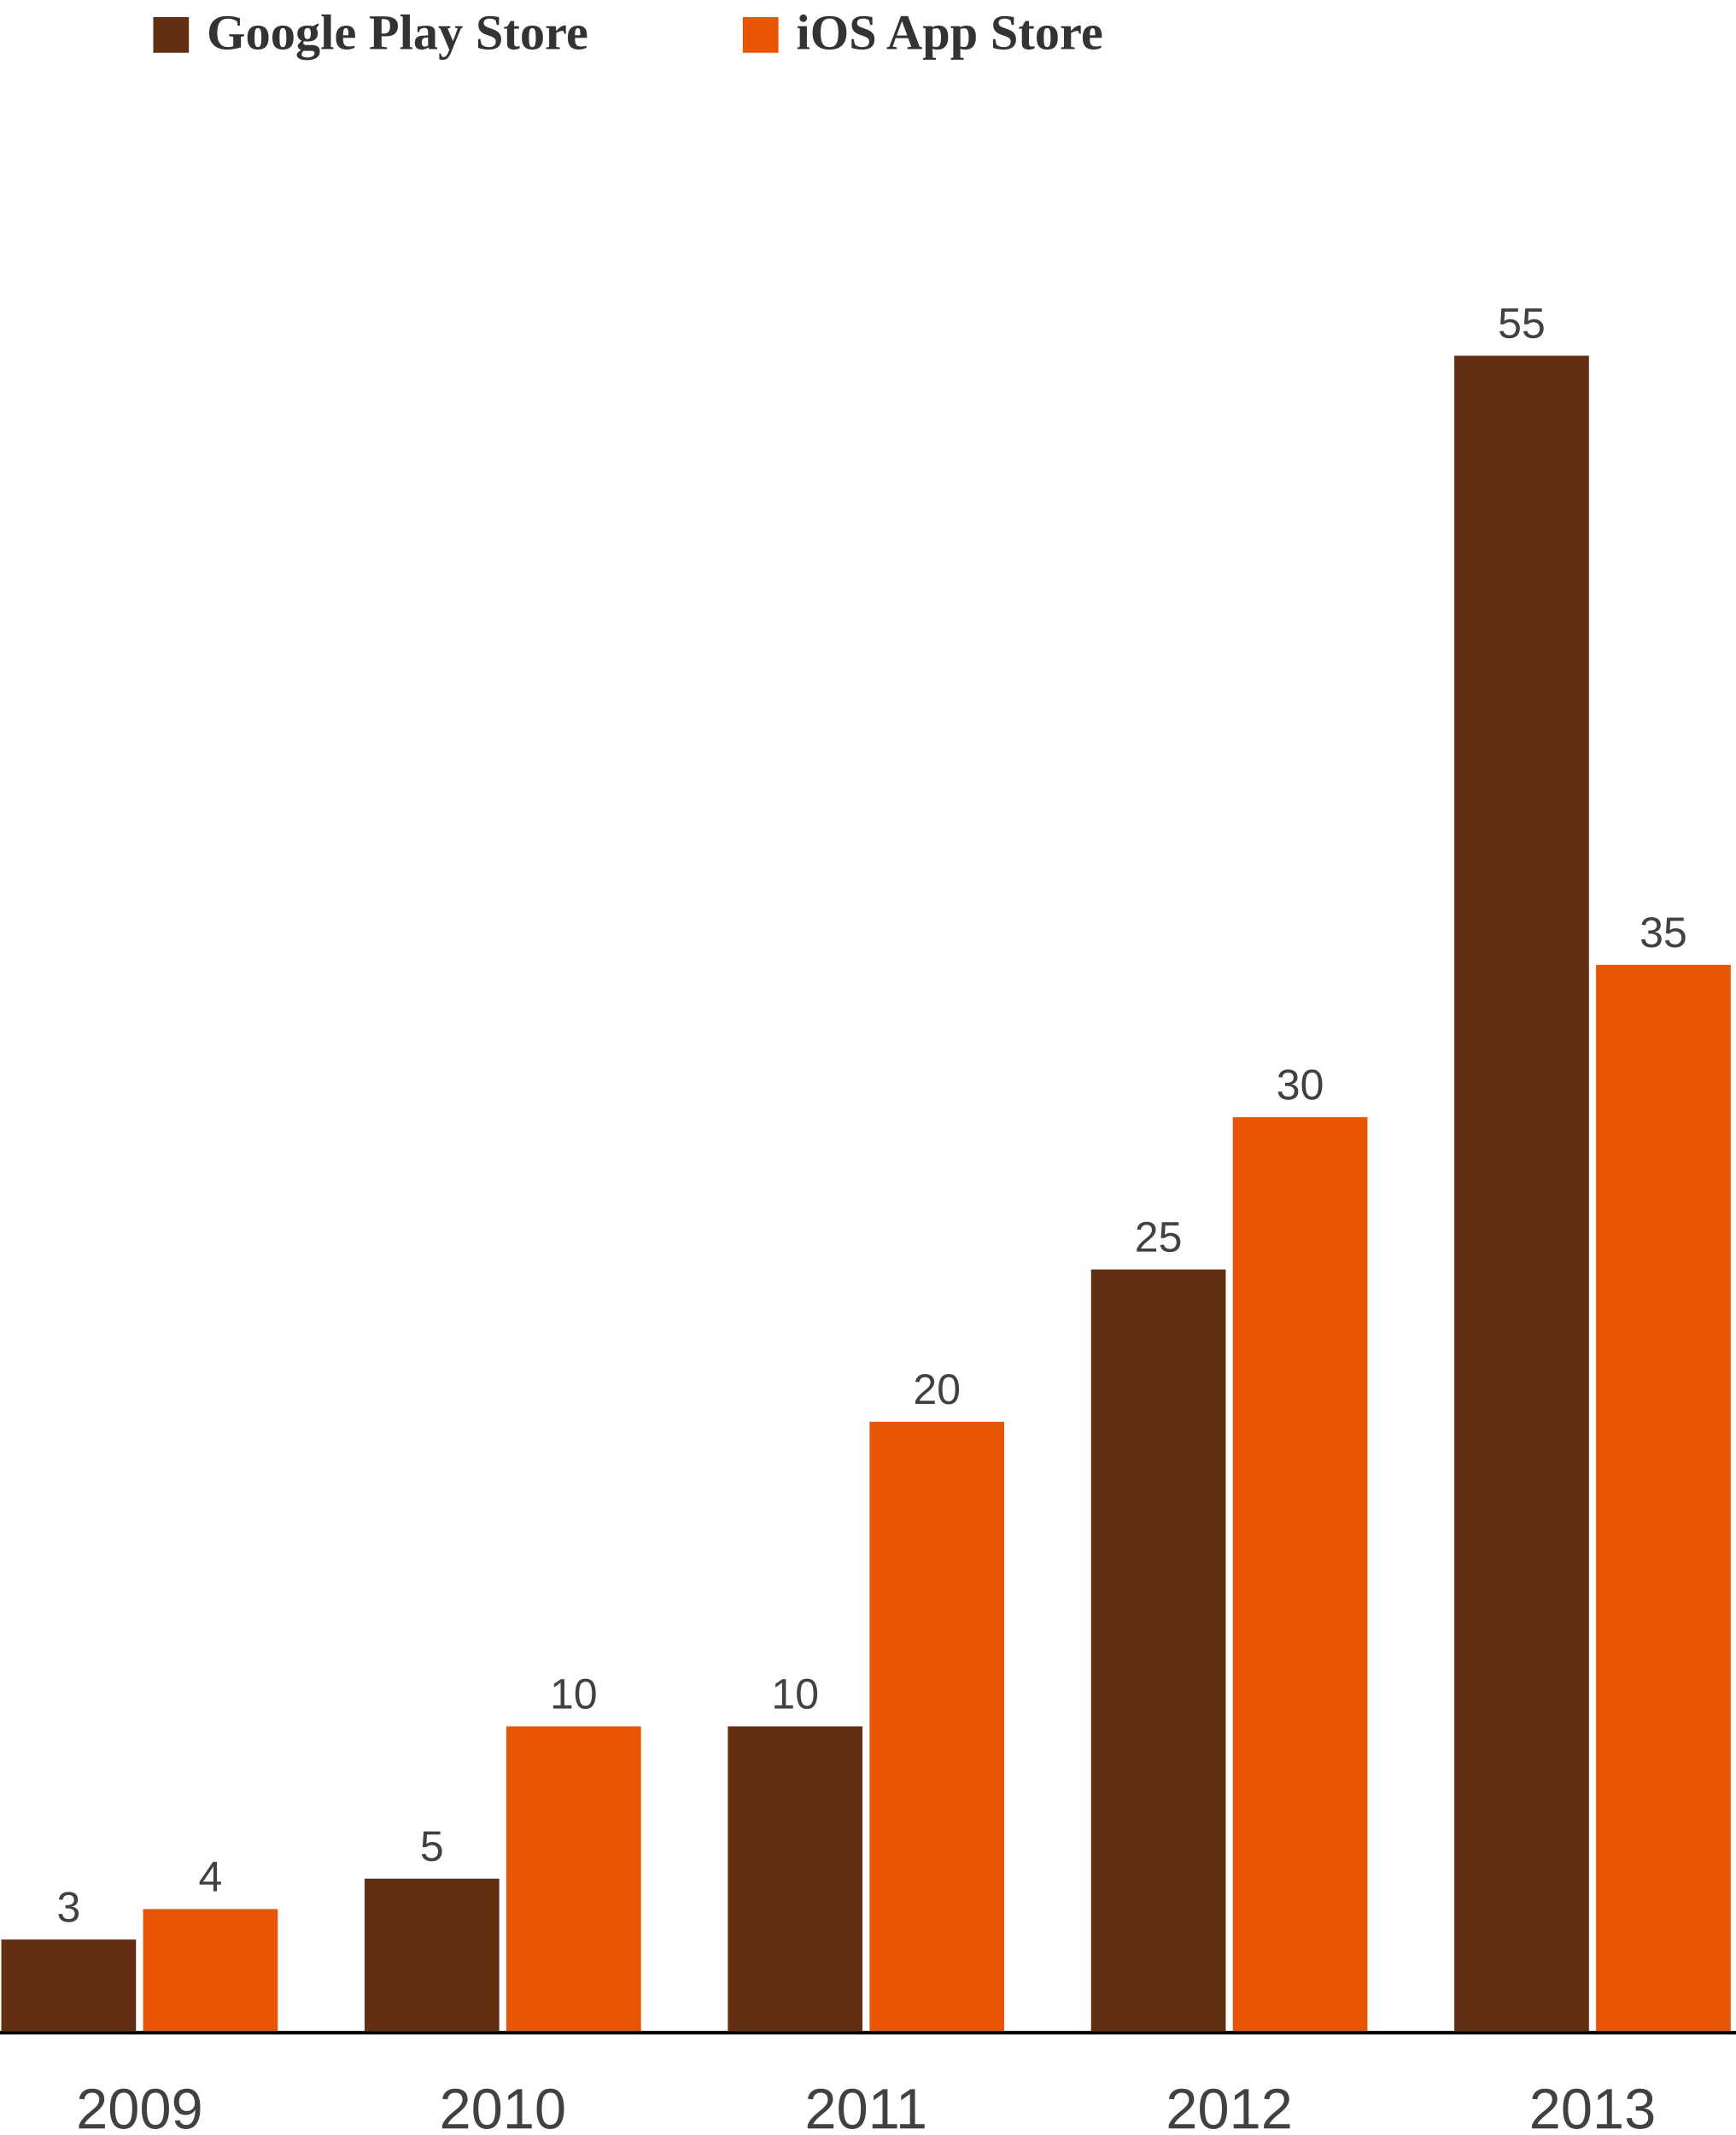
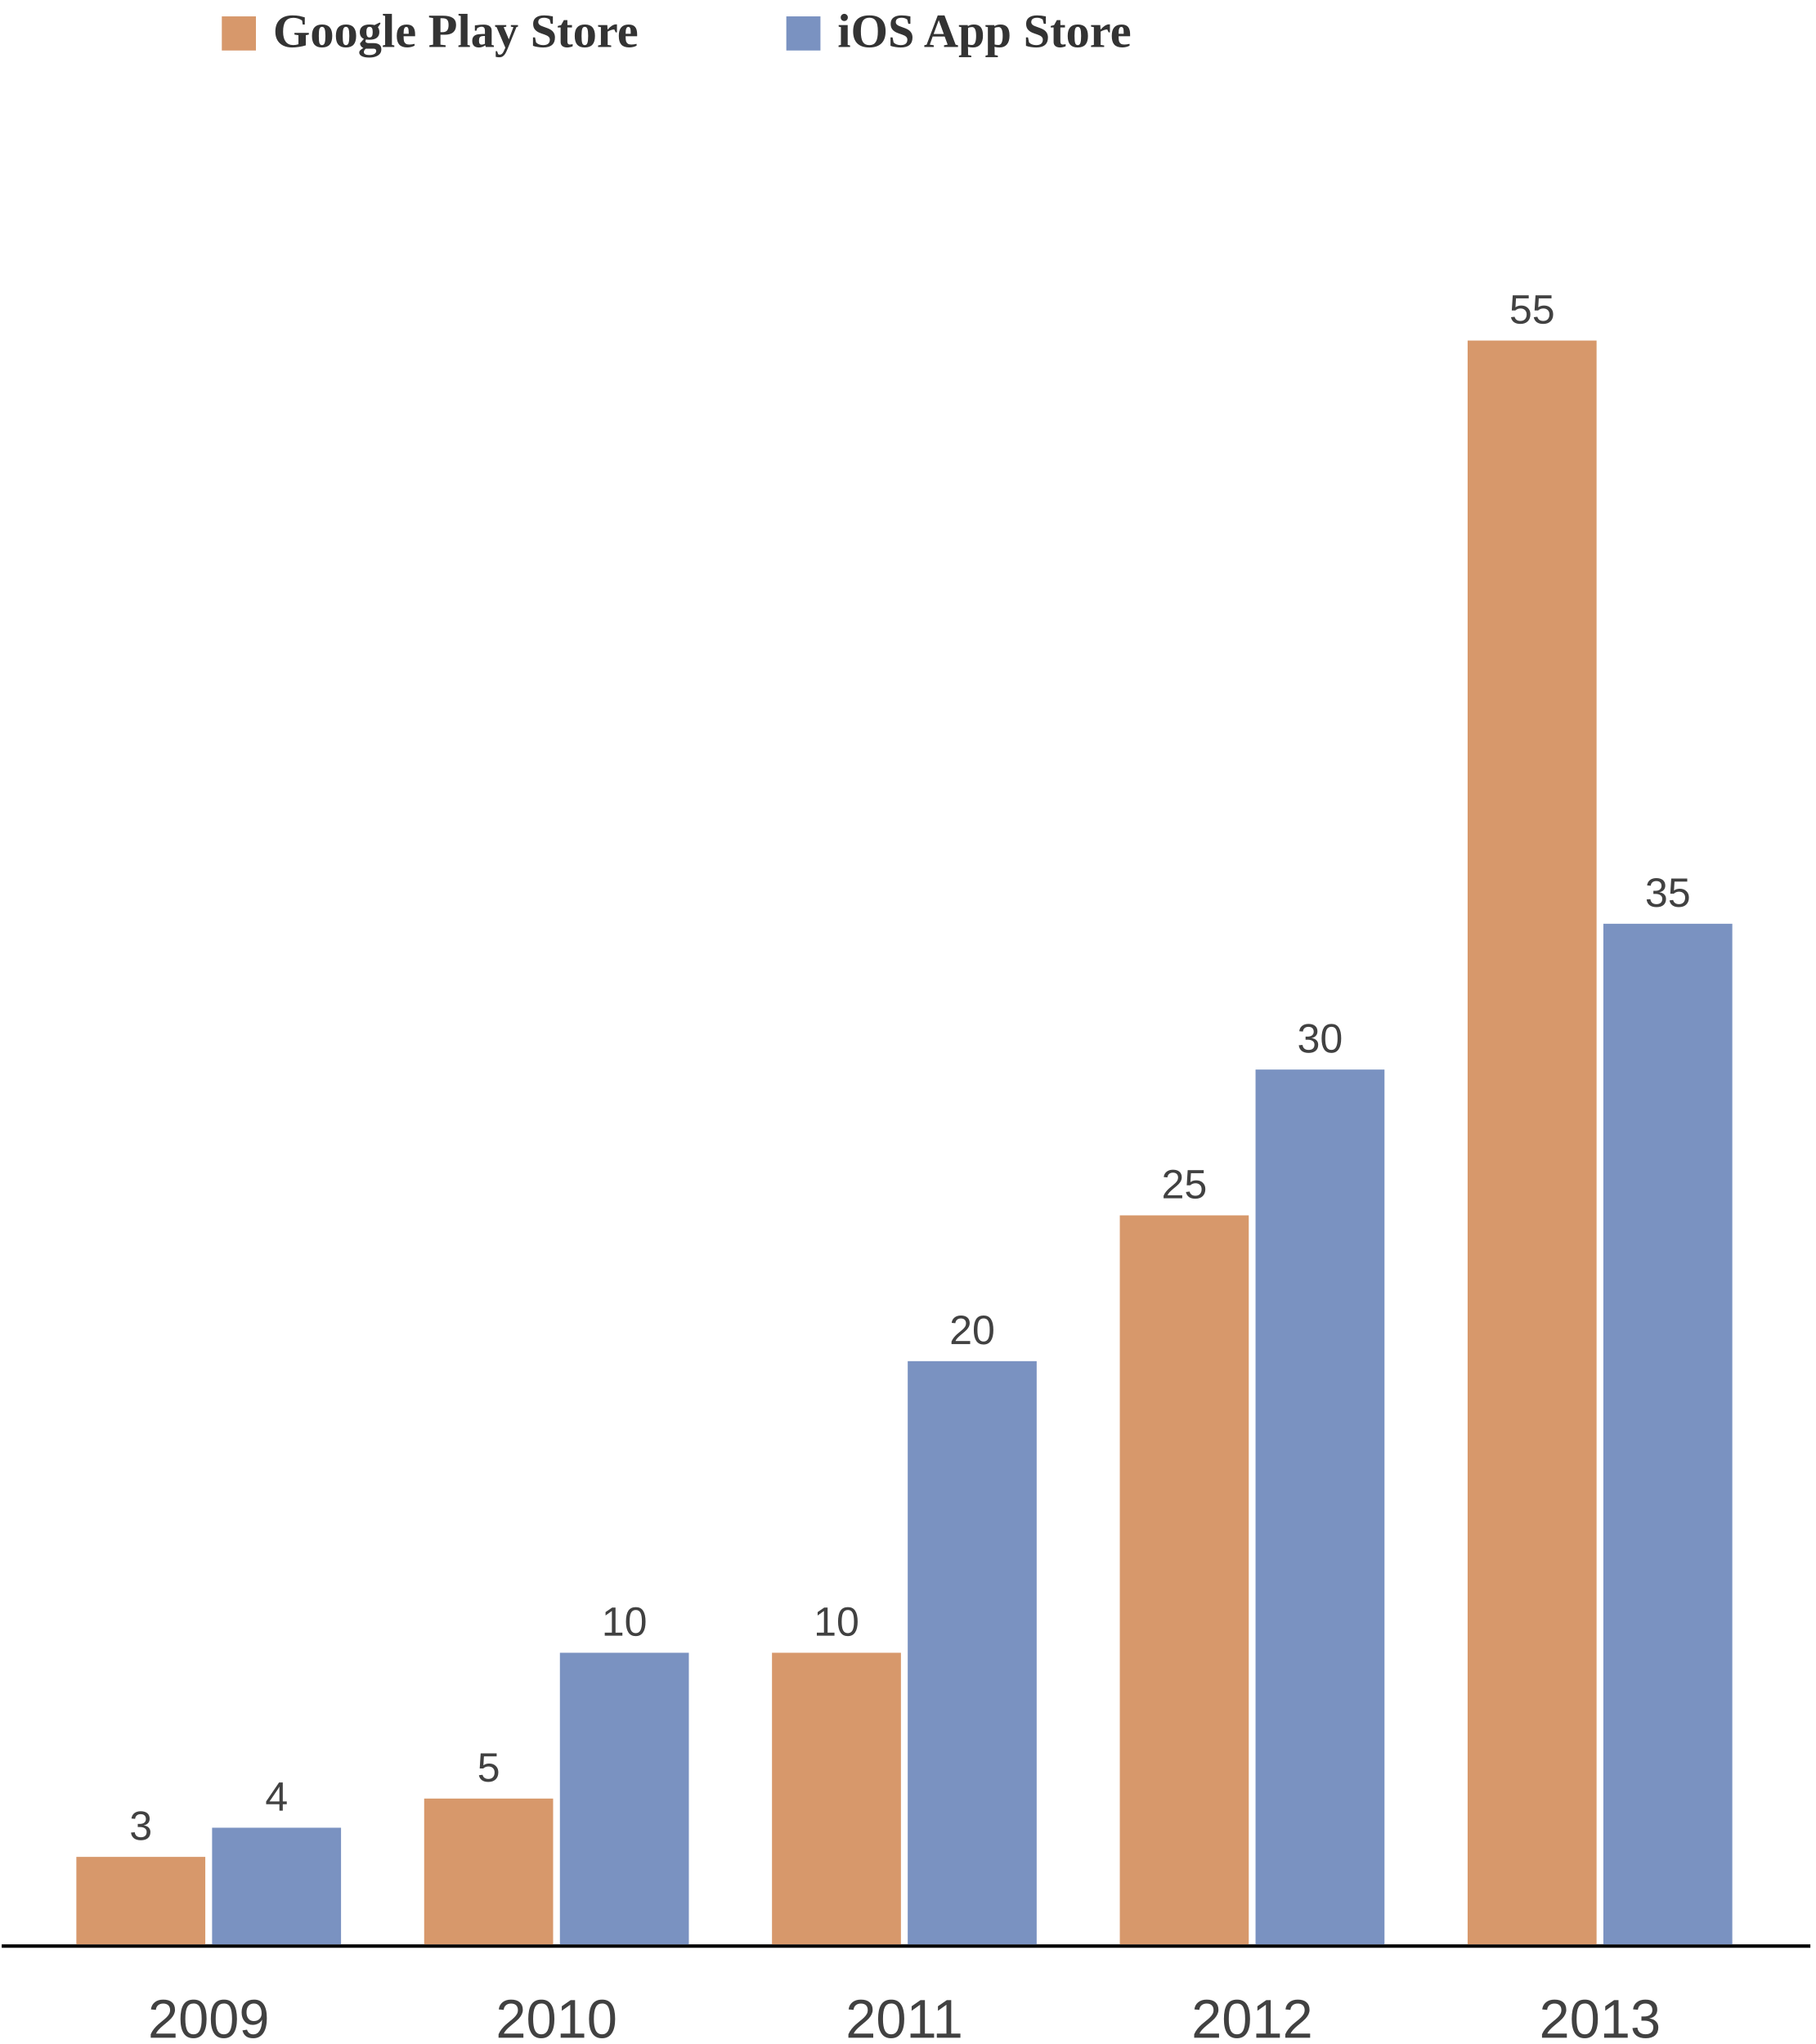
- <svg xmlns="http://www.w3.org/2000/svg" width="487" height="599">
-   <g transform="translate(-62.0, 49.8)">
+ <svg xmlns="http://www.w3.org/2000/svg" width="532" height="599">
+   <g transform="translate(-40.0, 49.8)">
    <g transform="translate(40, 50)">
      <g class="x-axis" transform="translate(0, 470)" fill="none" font-size="10" font-family="sans-serif" text-anchor="middle">
        <path class="domain" stroke="currentColor" d="M0.5,0.5H530.5" />
        <g class="tick" opacity="1" transform="translate(61.15385,0)">
          <line stroke="currentColor" y2="0" />
          <text fill="currentColor" y="16" dy="0.71em" data-initial-y="16px" style="font-family: Arial; font-size: 16px; text-anchor: middle; fill: rgb(65, 65, 65);" data-lines="1">
            <tspan dy="0em">2009</tspan>
          </text>
        </g>
        <g class="tick" opacity="1" transform="translate(163.0769,0)">
          <line stroke="currentColor" y2="0" />
          <text fill="currentColor" y="16" dy="0.71em" data-initial-y="16px" style="font-family: Arial; font-size: 16px; text-anchor: middle; fill: rgb(65, 65, 65);" data-lines="1">
            <tspan dy="0em">2010</tspan>
          </text>
        </g>
        <g class="tick" opacity="1" transform="translate(265,0)">
          <line stroke="currentColor" y2="0" />
          <text fill="currentColor" y="16" dy="0.71em" data-initial-y="16px" style="font-family: Arial; font-size: 16px; text-anchor: middle; fill: rgb(65, 65, 65);" data-lines="1">
            <tspan dy="0em">2011</tspan>
          </text>
        </g>
        <g class="tick" opacity="1" transform="translate(366.9231,0)">
          <line stroke="currentColor" y2="0" />
          <text fill="currentColor" y="16" dy="0.71em" data-initial-y="16px" style="font-family: Arial; font-size: 16px; text-anchor: middle; fill: rgb(65, 65, 65);" data-lines="1">
            <tspan dy="0em">2012</tspan>
          </text>
        </g>
        <g class="tick" opacity="1" transform="translate(468.8462,0)">
          <line stroke="currentColor" y2="0" />
          <text fill="currentColor" y="16" dy="0.71em" data-initial-y="16px" style="font-family: Arial; font-size: 16px; text-anchor: middle; fill: rgb(65, 65, 65);" data-lines="1">
            <tspan dy="0em">2013</tspan>
          </text>
        </g>
      </g>
      <g class="y-axis" fill="none" font-size="10" font-family="sans-serif" text-anchor="end">
        <g class="tick" opacity="1" transform="translate(0,470.5)">
          <line stroke="currentColor" x2="0" />
        </g>
        <g class="tick" opacity="1" transform="translate(0,385.0455)">
          <line stroke="currentColor" x2="0" />
        </g>
        <g class="tick" opacity="1" transform="translate(0,299.5909)">
          <line stroke="currentColor" x2="0" />
        </g>
        <g class="tick" opacity="1" transform="translate(0,214.1364)">
          <line stroke="currentColor" x2="0" />
        </g>
        <g class="tick" opacity="1" transform="translate(0,128.6818)">
          <line stroke="currentColor" x2="0" />
        </g>
        <g class="tick" opacity="1" transform="translate(0,43.22727)">
          <line stroke="currentColor" x2="0" />
        </g>
      </g>
      <g class="bar-group" transform="translate(20.38462,0)">
-         <rect class="bar" x="1.989" y="444.364" width="37.786" height="25.636" fill="#622f13" />
+         <rect class="bar" x="1.989" y="444.364" width="37.786" height="25.636" fill="#d7986b" />
        <text class="label" text-anchor="middle" data-initial-y="439.3636363636364" x="20.882" style="font-family: Arial; font-size: 12px; fill: rgb(65, 65, 65);" y="439.364" data-lines="1">
          <tspan dy="0em">3</tspan>
        </text>
-         <rect class="bar" x="41.764" y="435.818" width="37.786" height="34.182" fill="#e85605" />
+         <rect class="bar" x="41.764" y="435.818" width="37.786" height="34.182" fill="#7a92c1" />
        <text class="label" text-anchor="middle" data-initial-y="430.8181818181818" x="60.657" style="font-family: Arial; font-size: 12px; fill: rgb(65, 65, 65);" y="430.818" data-lines="1">
          <tspan dy="0em">4</tspan>
        </text>
      </g>
      <g class="bar-group" transform="translate(122.3077,0)">
-         <rect class="bar" x="1.989" y="427.273" width="37.786" height="42.727" fill="#622f13" />
+         <rect class="bar" x="1.989" y="427.273" width="37.786" height="42.727" fill="#d7986b" />
        <text class="label" text-anchor="middle" data-initial-y="422.27272727272725" style="font-family: Arial; font-size: 12px; fill: rgb(65, 65, 65);" x="20.882" y="422.273" data-lines="1">
          <tspan dy="0em">5</tspan>
        </text>
-         <rect class="bar" x="41.764" y="384.545" width="37.786" height="85.455" fill="#e85605" />
+         <rect class="bar" x="41.764" y="384.545" width="37.786" height="85.455" fill="#7a92c1" />
        <text class="label" text-anchor="middle" data-initial-y="379.5454545454545" style="font-family: Arial; font-size: 12px; fill: rgb(65, 65, 65);" x="60.657" y="379.545" data-lines="1">
          <tspan dy="0em">10</tspan>
        </text>
      </g>
      <g class="bar-group" transform="translate(224.2308,0)">
-         <rect class="bar" x="1.989" y="384.545" width="37.786" height="85.455" fill="#622f13" />
+         <rect class="bar" x="1.989" y="384.545" width="37.786" height="85.455" fill="#d7986b" />
        <text class="label" text-anchor="middle" data-initial-y="379.5454545454545" style="font-family: Arial; font-size: 12px; fill: rgb(65, 65, 65);" x="20.882" y="379.545" data-lines="1">
          <tspan dy="0em">10</tspan>
        </text>
-         <rect class="bar" x="41.764" y="299.091" width="37.786" height="170.909" fill="#e85605" />
+         <rect class="bar" x="41.764" y="299.091" width="37.786" height="170.909" fill="#7a92c1" />
        <text class="label" text-anchor="middle" data-initial-y="294.09090909090907" style="font-family: Arial; font-size: 12px; fill: rgb(65, 65, 65);" x="60.657" y="294.091" data-lines="1">
          <tspan dy="0em">20</tspan>
        </text>
      </g>
      <g class="bar-group" transform="translate(326.1538,0)">
-         <rect class="bar" x="1.989" y="256.364" width="37.786" height="213.636" fill="#622f13" />
+         <rect class="bar" x="1.989" y="256.364" width="37.786" height="213.636" fill="#d7986b" />
        <text class="label" text-anchor="middle" data-initial-y="251.36363636363632" style="font-family: Arial; font-size: 12px; fill: rgb(65, 65, 65);" x="20.882" y="251.364" data-lines="1">
          <tspan dy="0em">25</tspan>
        </text>
-         <rect class="bar" x="41.764" y="213.636" width="37.786" height="256.364" fill="#e85605" />
+         <rect class="bar" x="41.764" y="213.636" width="37.786" height="256.364" fill="#7a92c1" />
        <text class="label" text-anchor="middle" data-initial-y="208.63636363636365" style="font-family: Arial; font-size: 12px; fill: rgb(65, 65, 65);" x="60.657" y="208.636" data-lines="1">
          <tspan dy="0em">30</tspan>
        </text>
      </g>
      <g class="bar-group" transform="translate(428.0769,0)">
-         <rect class="bar" x="1.989" y="0" width="37.786" height="470" fill="#622f13" />
+         <rect class="bar" x="1.989" y="0" width="37.786" height="470" fill="#d7986b" />
        <text class="label" text-anchor="middle" data-initial-y="-5" style="font-family: Arial; font-size: 12px; fill: rgb(65, 65, 65);" x="20.882" y="-5" data-lines="1">
          <tspan dy="0em">55</tspan>
        </text>
-         <rect class="bar" x="41.764" y="170.909" width="37.786" height="299.091" fill="#e85605" />
+         <rect class="bar" x="41.764" y="170.909" width="37.786" height="299.091" fill="#7a92c1" />
        <text class="label" text-anchor="middle" data-initial-y="165.9090909090909" style="font-family: Arial; font-size: 12px; fill: rgb(65, 65, 65);" x="60.657" y="165.909" data-lines="1">
          <tspan dy="0em">35</tspan>
        </text>
      </g>
    </g>
    <g transform="translate(0, -50)">
      <g transform="translate(105, 0)">
-         <rect x="0" y="5" width="10" height="10" fill="#622f13" />
+         <rect x="0" y="5" width="10" height="10" fill="#d7986b" />
        <text x="15" y="10" dominant-baseline="middle" fill="#333" style="font-size: 14px; font-weight: bold;">Google Play Store</text>
      </g>
      <g transform="translate(270.4185, 0)">
-         <rect x="0" y="5" width="10" height="10" fill="#e85605" />
+         <rect x="0" y="5" width="10" height="10" fill="#7a92c1" />
        <text x="15" y="10" dominant-baseline="middle" fill="#333" style="font-size: 14px; font-weight: bold;">iOS App Store</text>
      </g>
    </g>
  </g>
</svg>
